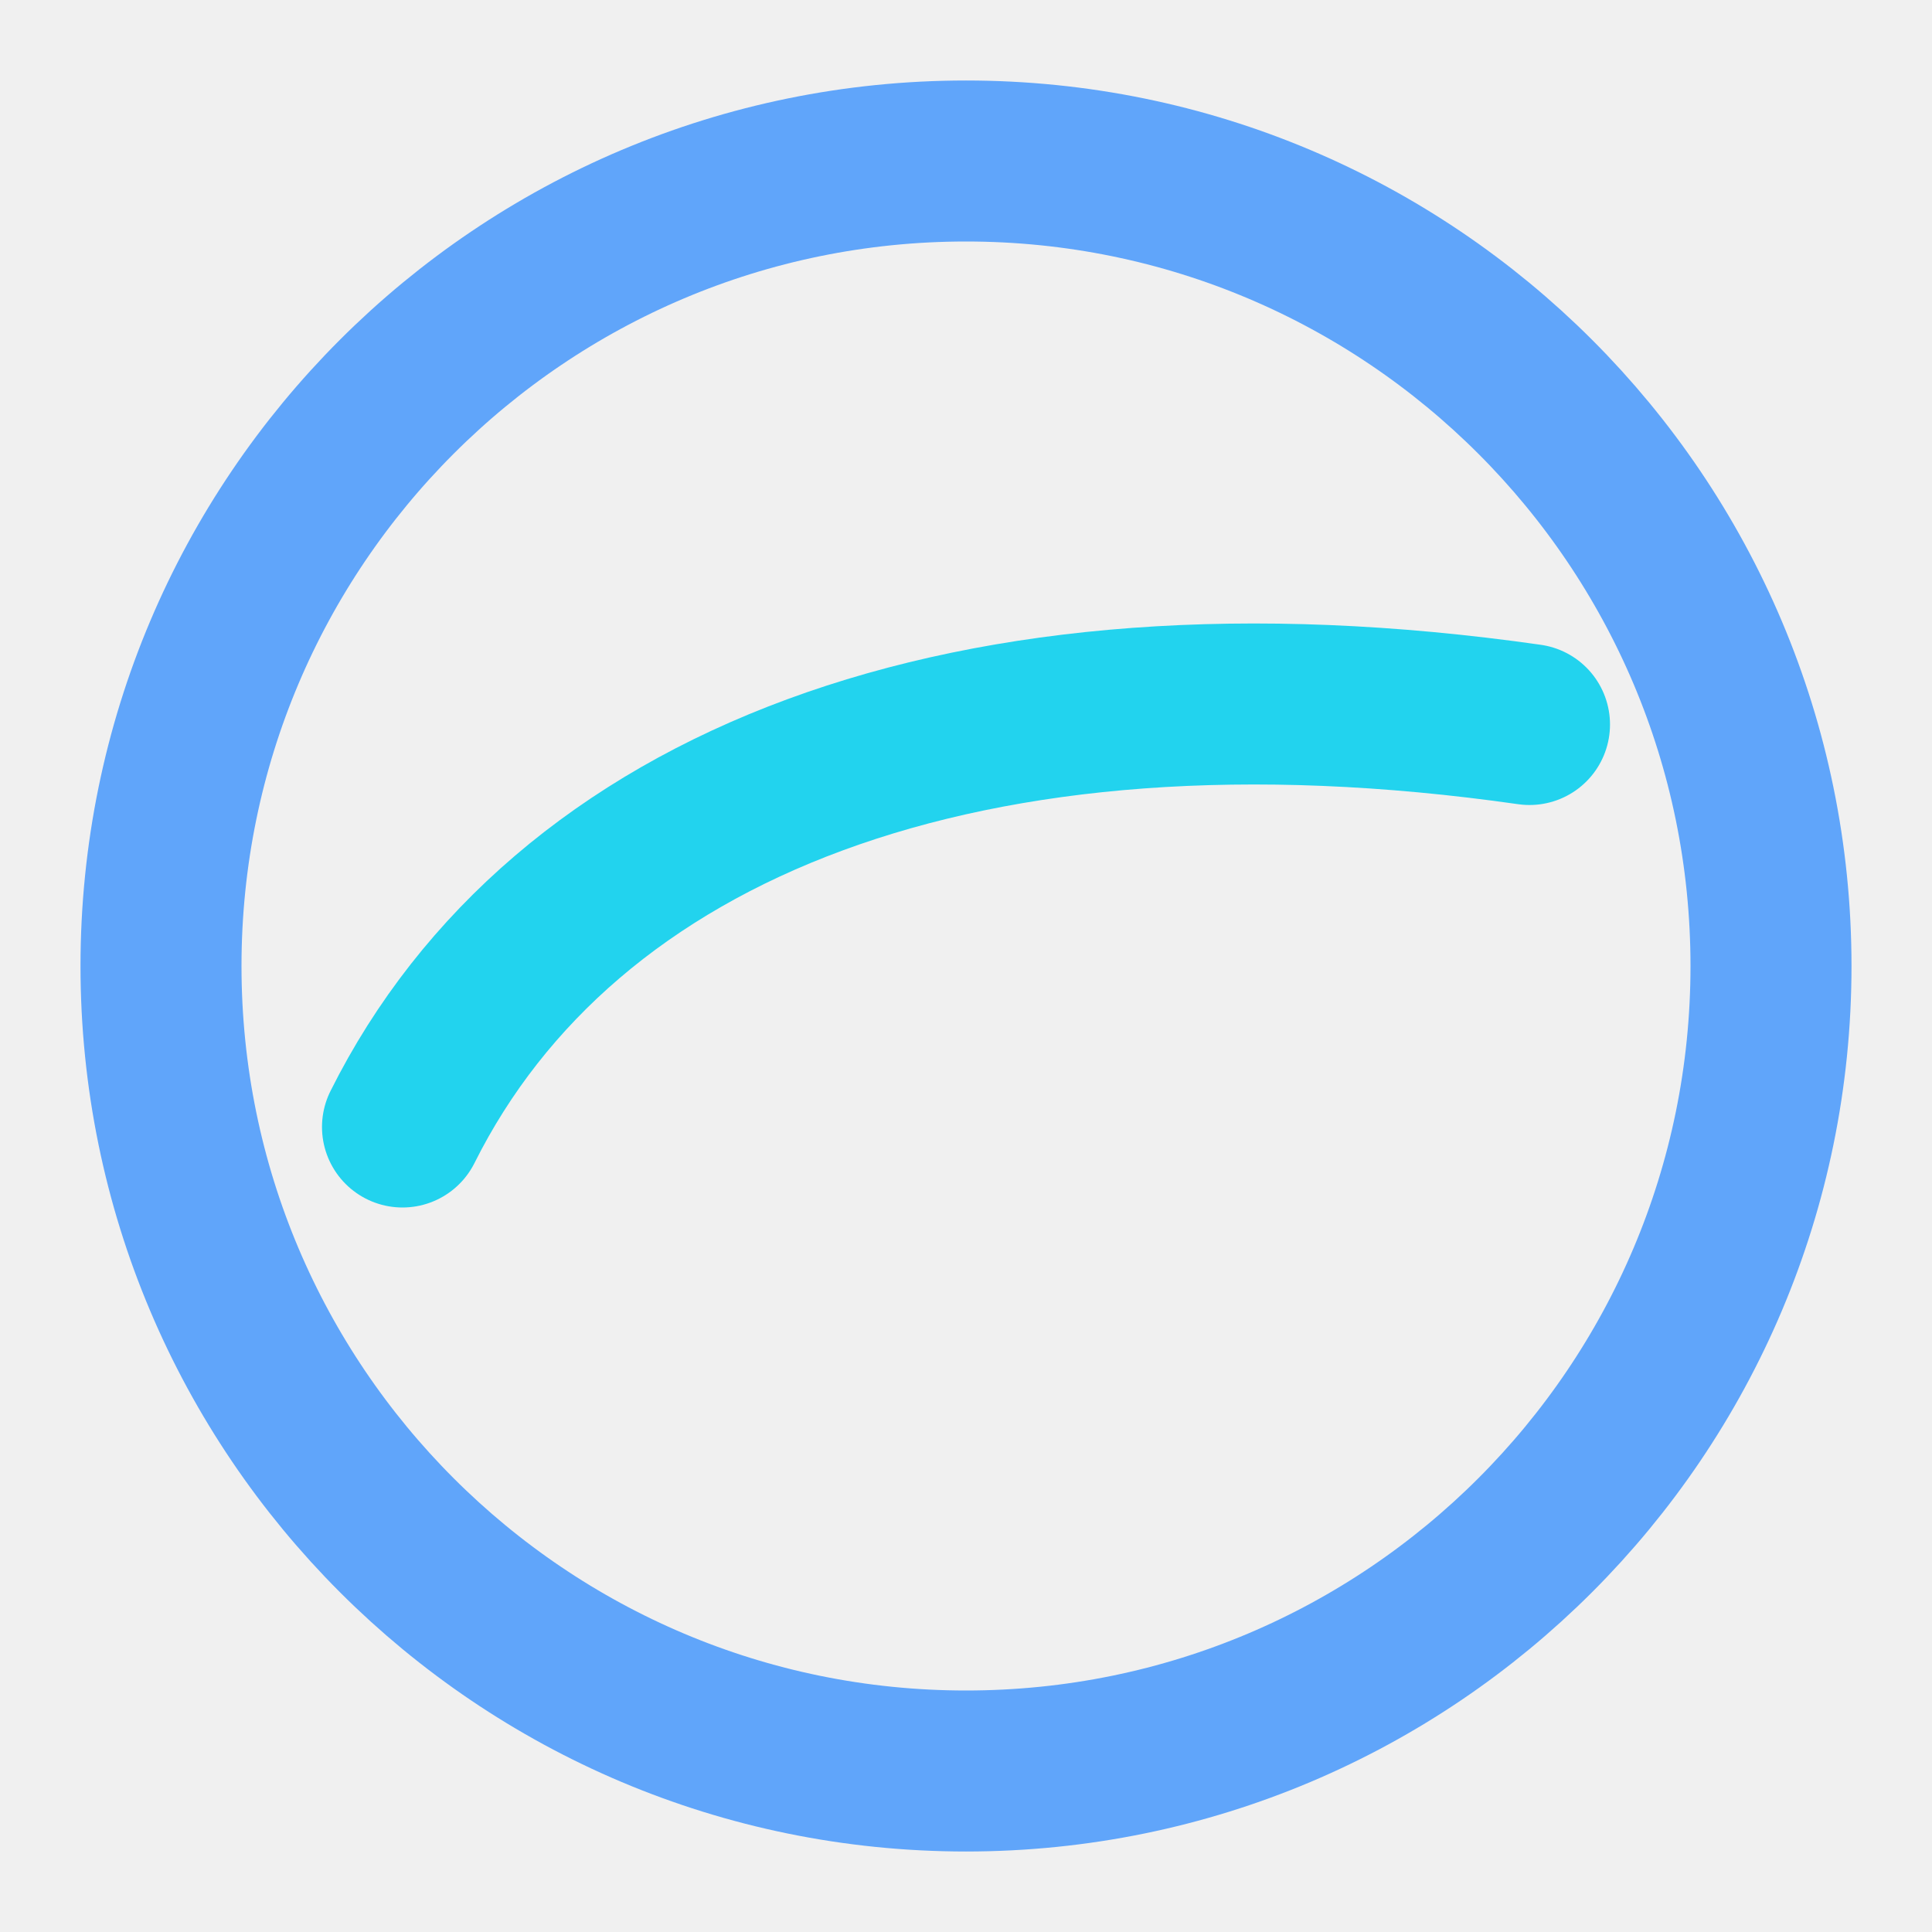
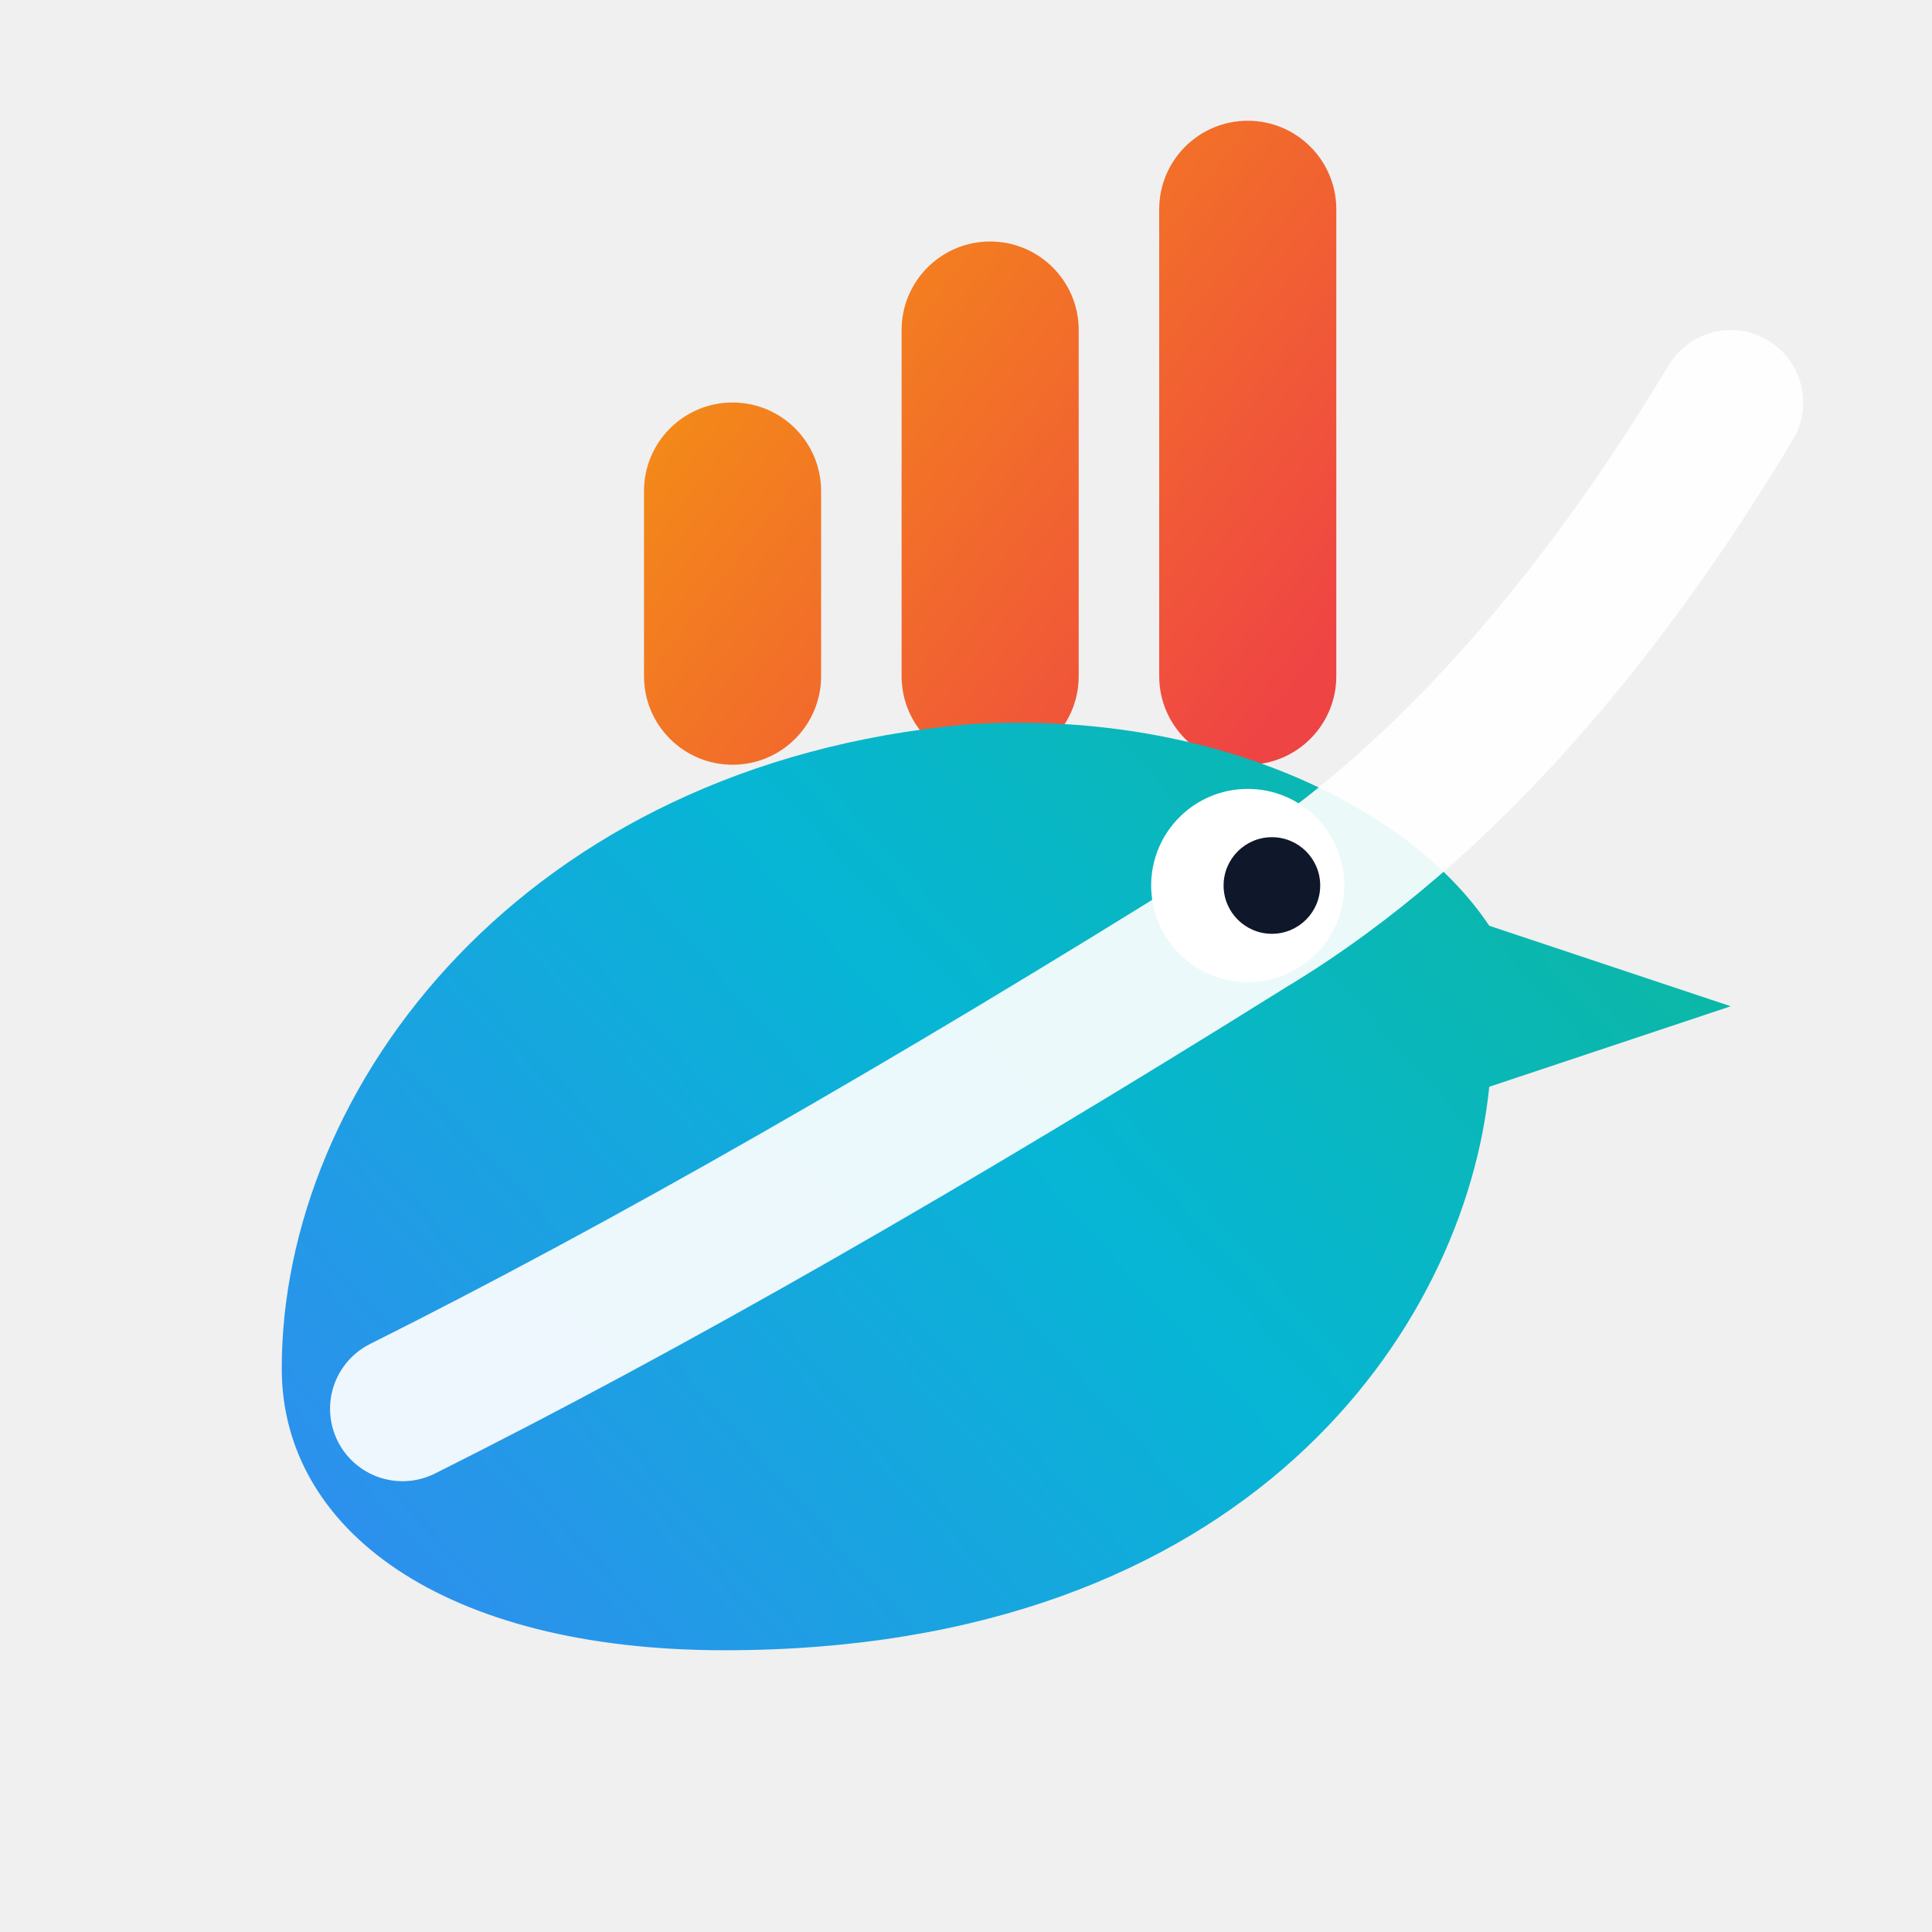
<svg xmlns="http://www.w3.org/2000/svg" width="24" height="24" viewBox="0 0 24 24" fill="none">
-   <circle cx="12" cy="12" r="10" stroke="#60A5FA" stroke-width="2" />
-   <path d="M5 14c2-4 7-6 14-5" stroke="#22D3EE" stroke-width="2" stroke-linecap="round" />
+   <defs>
+     <linearGradient id="iconComb" x1="8" y1="1.5" x2="16.5" y2="8" gradientUnits="userSpaceOnUse">
+       <stop offset="0%" stop-color="#F59E0B" />
+       <stop offset="100%" stop-color="#EF4444" />
+     </linearGradient>
+     <linearGradient id="iconBody" x1="2" y1="22" x2="22" y2="4" gradientUnits="userSpaceOnUse">
+       <stop offset="0%" stop-color="#3B82F6" />
+       <stop offset="50%" stop-color="#06B6D4" />
+       <stop offset="100%" stop-color="#10B981" />
+     </linearGradient>
+   </defs>
+   <rect x="8" y="5" width="2.2" height="4.5" rx="1.1" fill="url(#iconComb)" />
+   <rect x="11.2" y="3" width="2.2" height="6.5" rx="1.1" fill="url(#iconComb)" />
+   <rect x="14.4" y="1.5" width="2.2" height="8" rx="1.1" fill="url(#iconComb)" />
+   <path d="M3.5 17C3.5 13.5 6.5 9.5 12 9C15 8.8 17.5 10 18.5 11.5L21.5 12.5L18.5 13.5C18.2 16.5 15.5 20.5 9 20.5C5.5 20.5 3.5 19 3.5 17Z" fill="url(#iconBody)" />
+   <path d="M5 17.5C8 16 11.5 14 15.5 11.5C18 10 20 7.5 21.5 5" stroke="#FFFFFF" stroke-width="1.8" stroke-linecap="round" stroke-opacity="0.92" />
+   <circle cx="15.5" cy="11" r="1.2" fill="#FFFFFF" />
+   <circle cx="15.8" cy="11" r="0.6" fill="#0F172A" />
</svg>
